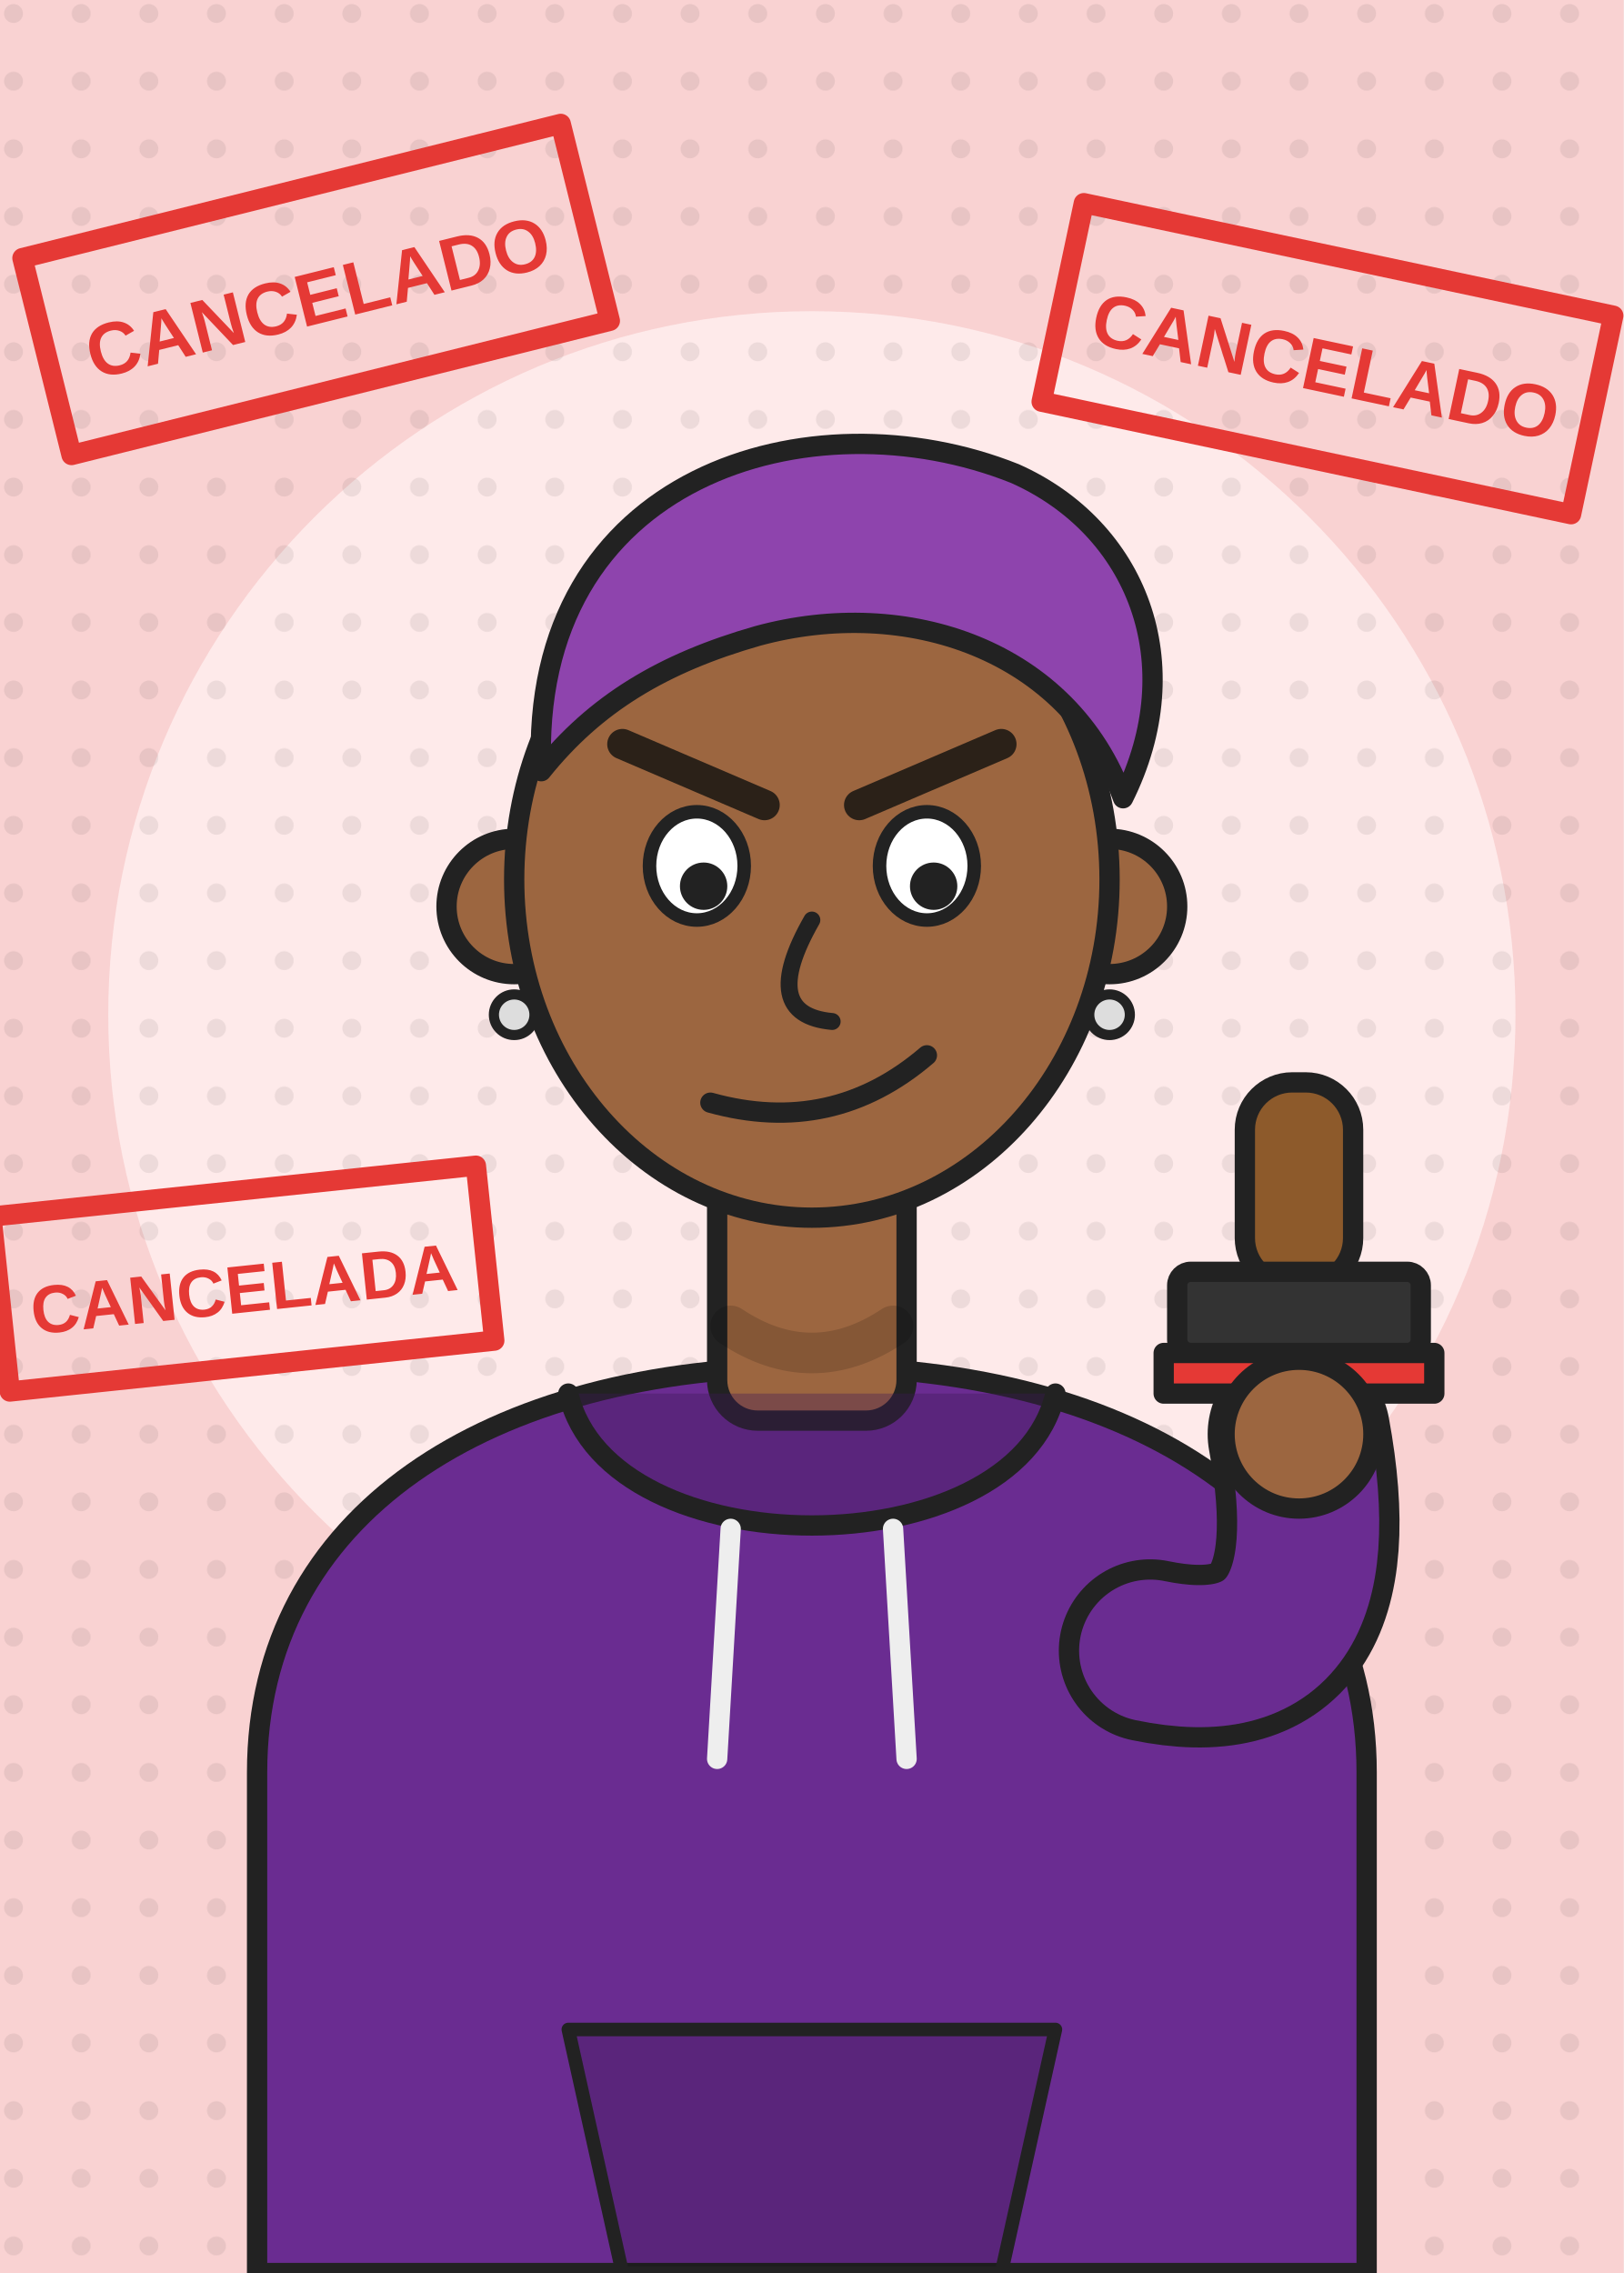
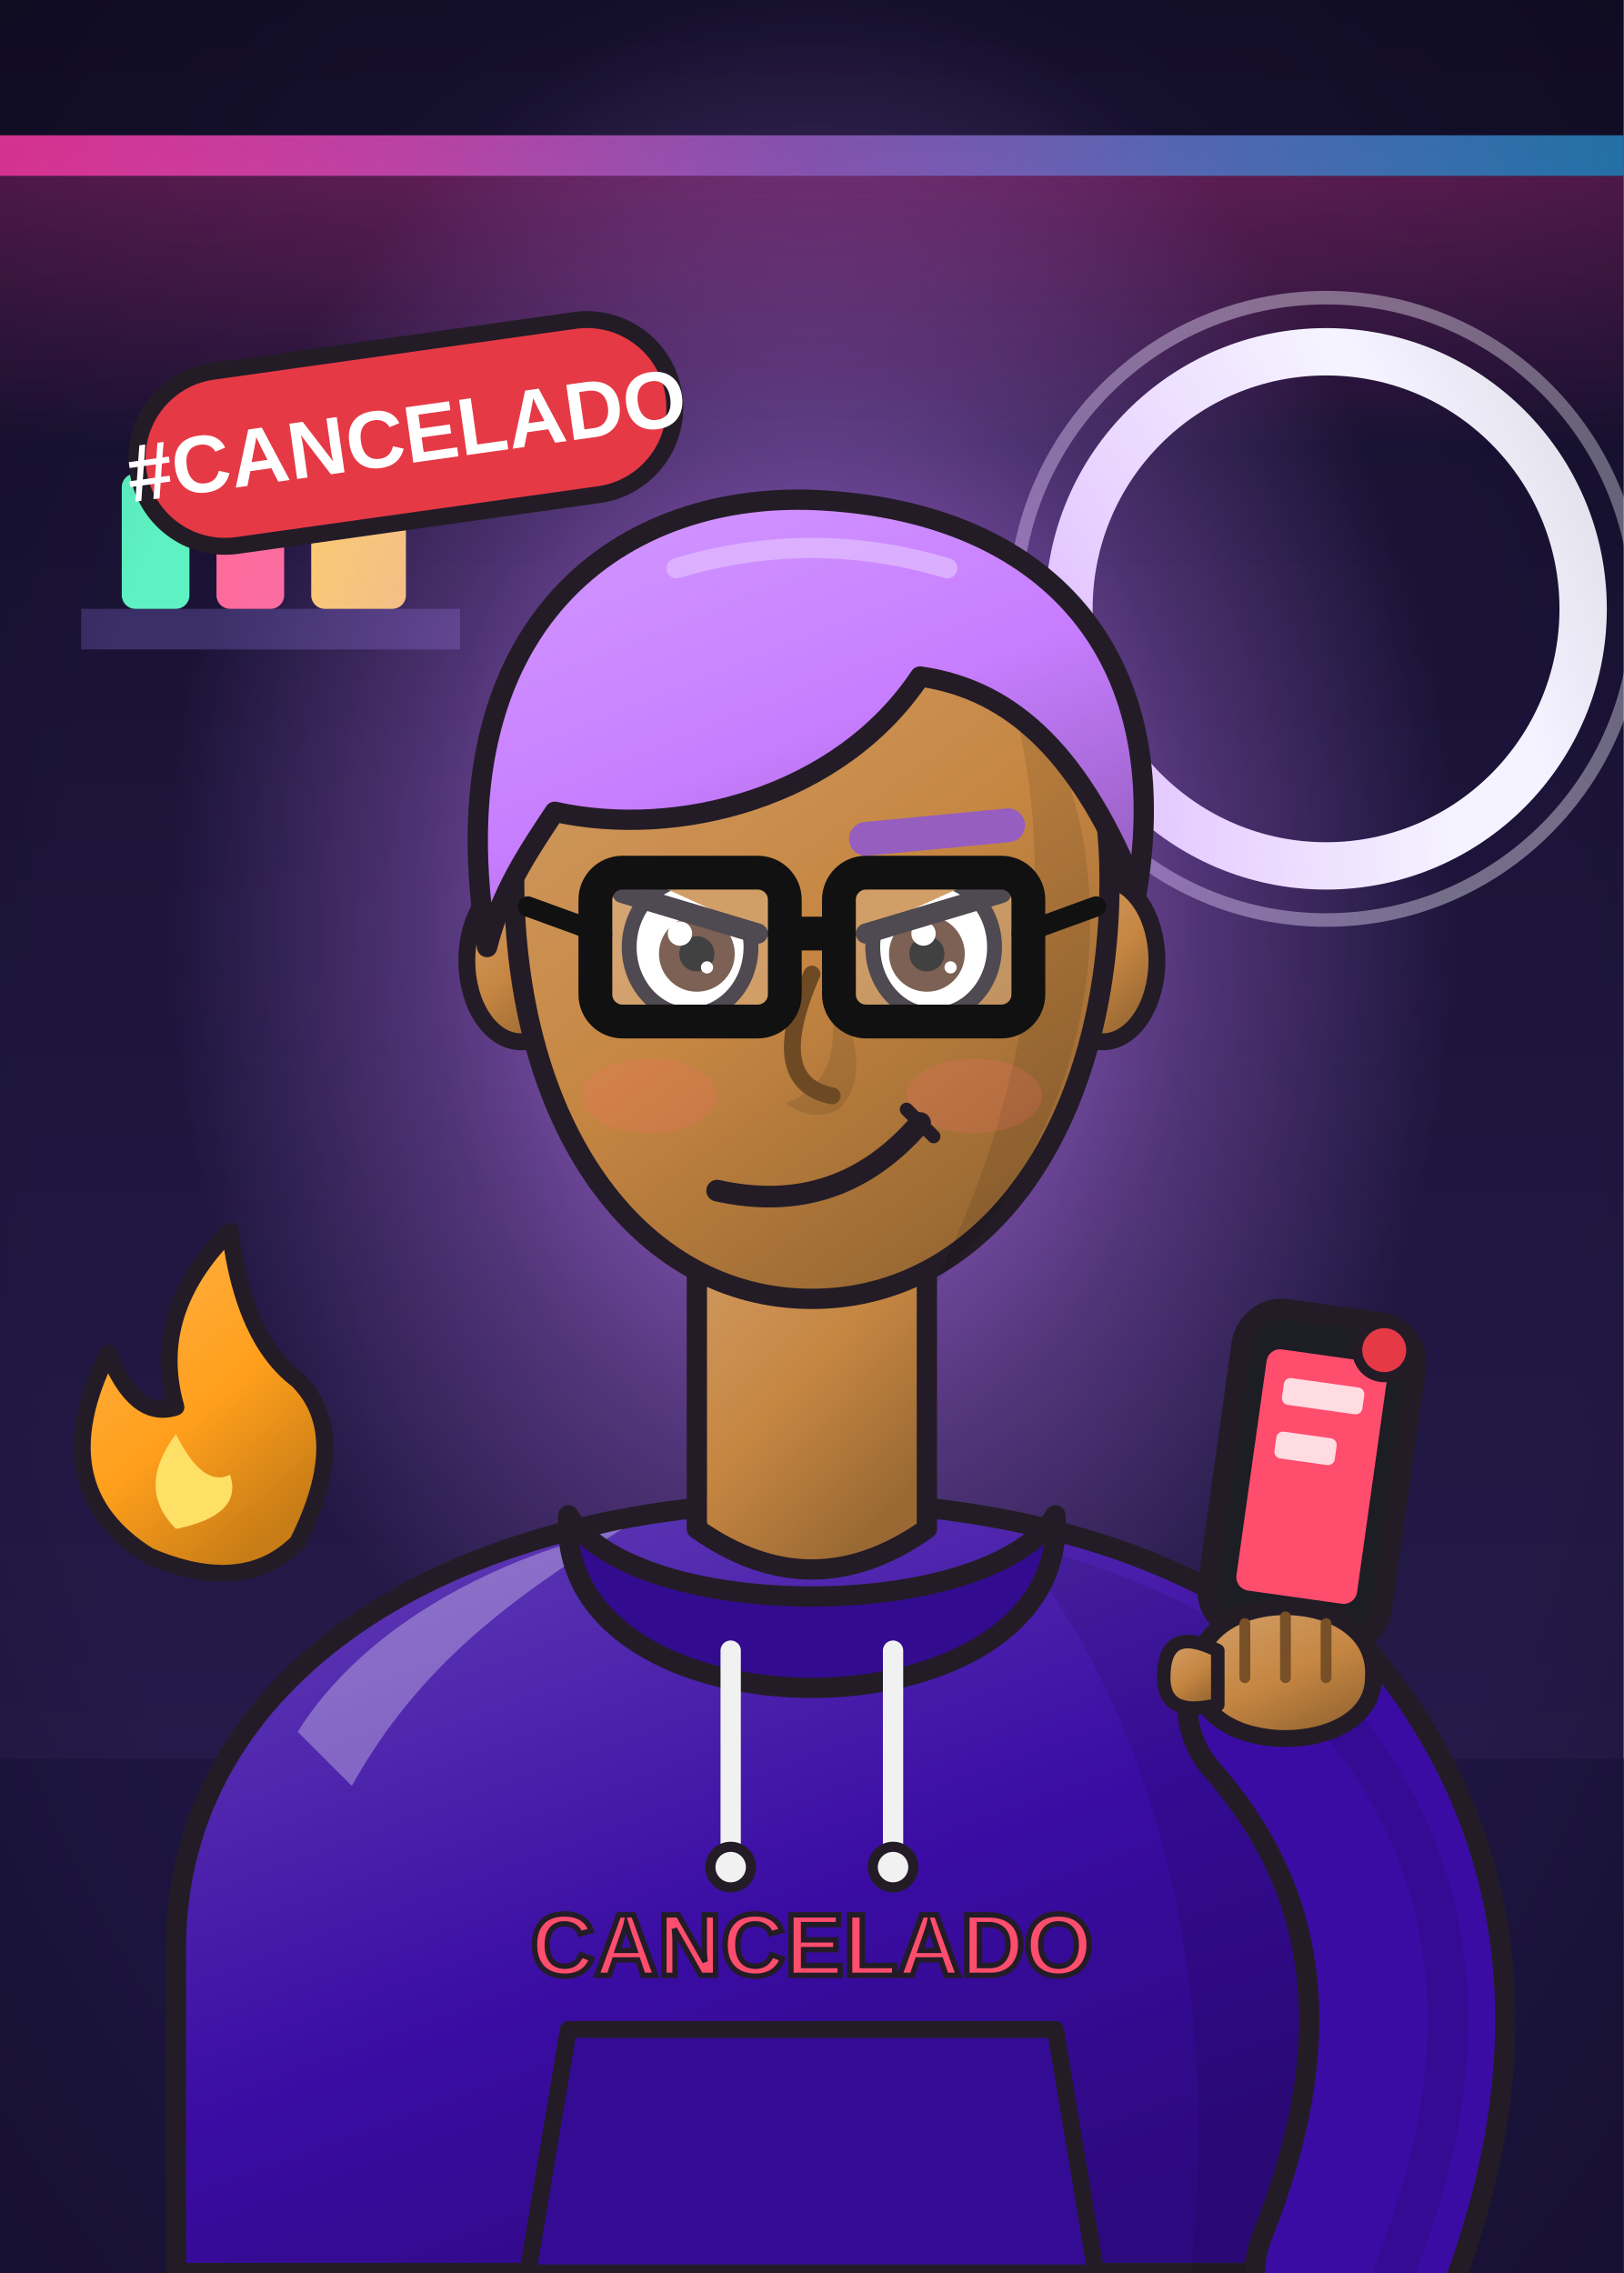
<svg xmlns="http://www.w3.org/2000/svg" viewBox="0 0 240 336" width="240" height="336">
  <defs>
-     <pattern id="dots" width="10" height="10" patternUnits="userSpaceOnUse">
-       <circle cx="2" cy="2" r="1.4" fill="#000" fill-opacity=".07" />
-     </pattern>
-     <pattern id="plaid" width="24" height="24" patternUnits="userSpaceOnUse">
-       <rect width="24" height="24" fill="#c0392b" />
-       <rect width="24" height="8" fill="#2c3e50" fill-opacity=".6" />
-       <rect width="8" height="24" fill="#2c3e50" fill-opacity=".6" />
-       <rect x="16" width="2" height="24" fill="#fff" fill-opacity=".4" />
-     </pattern>
-     <linearGradient id="tie" x1="0" y1="0" x2="1" y2="1">
-       <stop offset="0" stop-color="#ff5e8a" />
-       <stop offset=".25" stop-color="#ffb347" />
-       <stop offset=".5" stop-color="#ffe066" />
-       <stop offset=".75" stop-color="#5fd38d" />
-       <stop offset="1" stop-color="#5a8dee" />
+     <linearGradient id="lg0" x1="0" y1="0" x2="0" y2="1">
+       <stop offset="0" stop-color="#140f2b" />
+       <stop offset="1" stop-color="#2a1d52" />
+     </linearGradient>
+     <linearGradient id="lg1" x1="0" y1="0" x2="1" y2="0">
+       <stop offset="0" stop-color="#ff3cac" />
+       <stop offset="0.5" stop-color="#784ba0" />
+       <stop offset="1" stop-color="#2b86c5" />
+     </linearGradient>
+     <linearGradient id="lg2" x1="0" y1="0" x2="0" y2="1">
+       <stop offset="0" stop-color="#ff3cac" stop-opacity="0.3" />
+       <stop offset="1" stop-color="#ff3cac" stop-opacity="0" />
+     </linearGradient>
+     <radialGradient id="glowc77dff" cx="0.5" cy="0.4" r="0.4">
+       <stop offset="0" stop-color="#c77dff" stop-opacity="0.9" />
+       <stop offset="0.6" stop-color="#c77dff" stop-opacity="0.3" />
+       <stop offset="1" stop-color="#c77dff" stop-opacity="0" />
+     </radialGradient>
+     <radialGradient id="vignette" cx="0.5" cy="0.5" r="0.8">
+       <stop offset="0.6" stop-color="#000000" stop-opacity="0" />
+       <stop offset="1" stop-color="#000000" stop-opacity="0.3" />
+     </radialGradient>
+     <linearGradient id="litc77dff" x1="0" y1="0" x2="0.6" y2="1">
+       <stop offset="0" stop-color="#d39aff" />
+       <stop offset="0.6" stop-color="#c77dff" />
+       <stop offset="1" stop-color="#9b62c7" />
+     </linearGradient>
+     <linearGradient id="lit3a0ca3" x1="0" y1="0" x2="0.6" y2="1">
+       <stop offset="0" stop-color="#6541b7" />
+       <stop offset="0.6" stop-color="#3a0ca3" />
+       <stop offset="1" stop-color="#2d097f" />
+     </linearGradient>
+     <linearGradient id="litc68642" x1="0" y1="0" x2="0.6" y2="1">
+       <stop offset="0" stop-color="#d3a16c" />
+       <stop offset="0.6" stop-color="#c68642" />
+       <stop offset="1" stop-color="#9a6933" />
+     </linearGradient>
+     <linearGradient id="litff9f1c" x1="0" y1="0" x2="0.6" y2="1">
+       <stop offset="0" stop-color="#ffb44e" />
+       <stop offset="0.6" stop-color="#ff9f1c" />
+       <stop offset="1" stop-color="#c77c16" />
    </linearGradient>
  </defs>
-   <rect width="240" height="336" fill="#f9d2d2" />
-   <circle cx="120" cy="150" r="104" fill="#fff0f0" fill-opacity=".8" />
-   <rect width="240" height="336" fill="url(#dots)" />
-   <g stroke="#222" stroke-width="3" stroke-linejoin="round" stroke-linecap="round">
-     <g transform="rotate(-14 46 44)">
-       <rect x="6" y="28" width="82" height="30" fill="none" stroke="#e53935" stroke-width="3" />
-       <text x="47" y="48" font-size="11" fill="#e53935" stroke="none" text-anchor="middle" font-family="Arial, Helvetica, sans-serif" font-weight="bold">CANCELADO</text>
-     </g>
-     <g transform="rotate(12 196 54)">
-       <rect x="156" y="38" width="80" height="30" fill="none" stroke="#e53935" stroke-width="3" />
-       <text x="196" y="58" font-size="11" fill="#e53935" stroke="none" text-anchor="middle" font-family="Arial, Helvetica, sans-serif" font-weight="bold">CANCELADO</text>
-     </g>
-     <g transform="rotate(-6 36 190)">
-       <rect x="0" y="176" width="72" height="26" fill="none" stroke="#e53935" stroke-width="3" />
-       <text x="36" y="194" font-size="10" fill="#e53935" stroke="none" text-anchor="middle" font-family="Arial, Helvetica, sans-serif" font-weight="bold">CANCELADA</text>
-     </g>
-     <path d="M38,336 L38,262 C38,224 72,202 120,202 C168,202 202,224 202,262 L202,336 Z" fill="#6a2c91" />
-     <rect x="106" y="166" width="28" height="44" rx="6" fill="#9c6640" />
-     <path d="M108,196 Q120,204 132,196" fill="none" stroke="#000" stroke-opacity=".15" stroke-width="6" />
-     <path d="M84,206 C90,232 150,232 156,206" fill="#3d1857" fill-opacity=".35" />
-     <path d="M108,226 L106,260 M132,226 L134,260" fill="none" stroke="#eee" stroke-width="3" />
-     <path d="M84,300 L156,300 L148,336 L92,336 Z" fill="#000" fill-opacity=".15" stroke-width="2" />
-     <circle cx="76" cy="134" r="10" fill="#9c6640" />
-     <circle cx="164" cy="134" r="10" fill="#9c6640" />
-     <ellipse cx="120" cy="130" rx="44" ry="50" fill="#9c6640" />
-     <ellipse cx="103" cy="128" rx="7" ry="8" fill="#fff" stroke-width="2" />
-     <circle cx="104" cy="131" r="3.5" fill="#222" stroke="none" />
-     <ellipse cx="137" cy="128" rx="7" ry="8" fill="#fff" stroke-width="2" />
-     <circle cx="138" cy="131" r="3.5" fill="#222" stroke="none" />
-     <path d="M92,110 L113,119 M127,119 L148,110" stroke="#2b2118" stroke-width="4.5" />
-     <path d="M120,136 Q112,150 123,151" fill="none" stroke-width="2.5" />
-     <path d="M105,163 Q123,168 137,156" fill="none" />
-     <path d="M80,114 C78,70 120,58 150,70 C168,78 176,98 166,118 C158,96 134,88 112,94 C98,98 88,104 80,114 Z" fill="#8e44ad" />
-     <circle cx="164" cy="150" r="3" fill="#ddd" stroke-width="1.5" />
-     <circle cx="76" cy="150" r="3" fill="#ddd" stroke-width="1.5" />
-     <path d="M170,244 Q199,250 192,212" fill="none" stroke="#222" stroke-width="27" />
-     <path d="M170,244 Q199,250 192,212" fill="none" stroke="#6a2c91" stroke-width="21" />
-     <rect x="184" y="160" width="16" height="30" rx="7" fill="#8d5a2b" />
-     <rect x="174" y="188" width="36" height="12" rx="2" fill="#333" />
-     <rect x="172" y="200" width="40" height="6" fill="#e53935" />
-     <circle cx="192" cy="212" r="11" fill="#9c6640" />
+   <rect x="0" y="0" width="240" height="336" fill="url(#lg0)" stroke-linejoin="round" />
+   <rect x="0" y="20" width="240" height="6" fill="url(#lg1)" stroke-linejoin="round" />
+   <rect x="0" y="26" width="240" height="40" fill="url(#lg2)" stroke-linejoin="round" />
+   <rect x="12" y="90" width="56" height="6" fill="#3a2f66" stroke-linejoin="round" />
+   <rect x="18" y="70" width="10" height="20" rx="2" fill="#5ef2c2" stroke-linejoin="round" />
+   <rect x="32" y="74" width="10" height="16" rx="2" fill="#ff6b9a" stroke-linejoin="round" />
+   <rect x="46" y="66" width="14" height="24" rx="2" fill="#ffd166" stroke-linejoin="round" />
+   <circle cx="196" cy="90" r="38" fill="none" stroke="#f5f3ff" stroke-width="7" />
+   <circle cx="196" cy="90" r="46" fill="none" stroke="#f5f3ff" stroke-width="2" stroke-opacity="0.4" />
+   <rect x="0" y="260" width="240" height="76" fill="#1d1540" stroke-linejoin="round" />
+   <rect x="0" y="0" width="240" height="336" fill="url(#glowc77dff)" stroke-linejoin="round" />
+   <rect x="0" y="0" width="240" height="336" fill="url(#vignette)" stroke-linejoin="round" />
+   <path d="M26,336 L26,288 C26,248 66,222 120,222 C174,222 214,248 214,288 L214,336 Z" fill="url(#lit3a0ca3)" stroke="#231c26" stroke-width="3" stroke-linejoin="round" stroke-linecap="round" />
+   <path d="M150,228 C190,238 214,262 214,292 V336 H176 C180,300 174,258 150,228 Z" fill="#000000" fill-opacity="0.1" />
+   <path d="M44,256 C54,240 74,230 92,226 C76,236 62,246 52,264 Z" fill="#ffffff" fill-opacity="0.3" />
+   <path d="M103,170 L103,226 Q120,238 137,226 L137,170 Z" fill="url(#litc68642)" stroke="#231c26" stroke-width="3" stroke-linejoin="round" stroke-linecap="round" />
+   <path d="M103,176 Q120,206 137,176 L137,170 L103,170 Z" fill="#000000" fill-opacity="0.2" />
+   <path d="M84,224 C82,258 158,258 156,224 C146,240 94,240 84,224 Z" fill="#330b8f" stroke="#231c26" stroke-width="3" stroke-linejoin="round" stroke-linecap="round" />
+   <path d="M108,244 V274 M132,244 V274" fill="none" stroke="#f1f1f1" stroke-width="3" stroke-linecap="round" stroke-linejoin="round" />
+   <circle cx="108" cy="276" r="3" fill="#f1f1f1" stroke="#231c26" stroke-width="1.5" />
+   <circle cx="132" cy="276" r="3" fill="#f1f1f1" stroke="#231c26" stroke-width="1.5" />
+   <path d="M78,336 L84,300 H156 L162,336 Z" fill="#340b93" stroke="#231c26" stroke-width="2.5" stroke-linejoin="round" stroke-linecap="round" />
+   <text x="120" y="292" font-size="13" fill="#ff4d6d" font-family="Arial, Helvetica, sans-serif" font-weight="bold" text-anchor="middle" stroke="#231c26" stroke-width="0.8">CANCELADO</text>
+   <ellipse cx="77" cy="142" rx="8" ry="12" fill="url(#litc68642)" stroke="#231c26" stroke-width="2.5" />
+   <ellipse cx="163" cy="142" rx="8" ry="12" fill="url(#litc68642)" stroke="#231c26" stroke-width="2.5" />
+   <path d="M79,136 Q74,142 79,148 M161,136 Q166,142 161,148" fill="none" stroke="#8b5e2e" stroke-width="2" stroke-linecap="round" stroke-linejoin="round" />
+   <path d="M76,130 C76,96 96,84 120,84 C144,84 164,96 164,130 C164,166 146,192 120,192 C94,192 76,166 76,130 Z" fill="url(#litc68642)" stroke="#231c26" stroke-width="3" stroke-linejoin="round" stroke-linecap="round" />
+   <path d="M148,98 C166,118 168,160 138,190 C152,162 158,128 148,98 Z" fill="#000000" fill-opacity="0.1" />
+   <path d="M92,96 C100,90 110,88 120,88 C104,92 96,100 92,112 Z" fill="#ffffff" fill-opacity="0.4" />
+   <ellipse cx="96" cy="162" rx="10" ry="5.5" fill="#ff6b6b" fill-opacity="0.2" />
+   <ellipse cx="144" cy="162" rx="10" ry="5.5" fill="#ff6b6b" fill-opacity="0.2" />
+   <ellipse cx="102" cy="140" rx="9" ry="10" fill="#ffffff" stroke="#231c26" stroke-width="2.2" />
+   <circle cx="103" cy="141" r="5.6" fill="#5b3a29" />
+   <circle cx="103" cy="141" r="2.6" fill="#111111" />
+   <circle cx="100.5" cy="138" r="1.8" fill="#ffffff" />
+   <circle cx="104.5" cy="143" r="0.9" fill="#ffffff" />
+   <path d="M91,128 L113,128 L113,138 Z" fill="#c68642" stroke="#231c26" stroke-width="0" stroke-linejoin="round" stroke-linecap="round" />
+   <path d="M92,132 L112,138" fill="none" stroke="#231c26" stroke-width="3" stroke-linecap="round" stroke-linejoin="round" />
+   <ellipse cx="138" cy="140" rx="9" ry="10" fill="#ffffff" stroke="#231c26" stroke-width="2.2" />
+   <circle cx="137" cy="141" r="5.6" fill="#5b3a29" />
+   <circle cx="137" cy="141" r="2.6" fill="#111111" />
+   <circle cx="136.5" cy="138" r="1.8" fill="#ffffff" />
+   <circle cx="140.5" cy="143" r="0.9" fill="#ffffff" />
+   <path d="M127,128 L149,128 L127,138 Z" fill="#c68642" stroke="#231c26" stroke-width="0" stroke-linejoin="round" stroke-linecap="round" />
+   <path d="M128,138 L148,132" fill="none" stroke="#231c26" stroke-width="3" stroke-linecap="round" stroke-linejoin="round" />
+   <path d="M91,116 Q102,108 112,114 M128,124 L149,122" fill="none" stroke="#955ebf" stroke-width="5" stroke-linecap="round" stroke-linejoin="round" />
+   <path d="M122,144 Q130,158 124,164 Q120,166 116,163 Q126,160 122,144 Z" fill="#000000" fill-opacity="0.1" />
+   <path d="M120,144 Q113,160 123,162" fill="none" stroke="#6d4a24" stroke-width="2.5" stroke-linecap="round" stroke-linejoin="round" />
+   <path d="M106,176 Q124,180 136,166" fill="none" stroke="#231c26" stroke-width="3.2" stroke-linecap="round" stroke-linejoin="round" />
+   <path d="M134,164 l4,4" fill="none" stroke="#231c26" stroke-width="2" stroke-linecap="round" stroke-linejoin="round" />
+   <path d="M72,140 C64,92 92,72 122,74 C154,76 174,96 168,132 C160,112 150,102 136,100 C124,118 100,124 82,120 C78,126 74,132 72,140 Z" fill="url(#litc77dff)" stroke="#231c26" stroke-width="3" stroke-linejoin="round" stroke-linecap="round" />
+   <path d="M100,84 Q120,78 140,84" fill="none" stroke="#e0b8ff" stroke-width="3" stroke-linecap="round" stroke-linejoin="round" stroke-opacity="0.8" />
+   <path d="M89,138 L78,134 M151,138 L162,134" fill="none" stroke="#111111" stroke-width="3" stroke-linecap="round" stroke-linejoin="round" />
+   <rect x="88" y="129" width="28" height="22" rx="4" fill="#ffffff" stroke="#111111" stroke-width="5" stroke-linejoin="round" fill-opacity="0.2" />
+   <rect x="124" y="129" width="28" height="22" rx="4" fill="#ffffff" stroke="#111111" stroke-width="5" stroke-linejoin="round" fill-opacity="0.2" />
+   <path d="M116,138 H124" fill="none" stroke="#111111" stroke-width="5" stroke-linecap="round" stroke-linejoin="round" />
+   <path d="M200,336 Q220,286 190,252" fill="none" stroke="#231c26" stroke-width="32" stroke-linecap="round" stroke-linejoin="round" />
+   <path d="M200,336 Q220,286 190,252" fill="none" stroke="#3a0ca3" stroke-width="26" stroke-linecap="round" stroke-linejoin="round" />
+   <path d="M200,336 Q220,286 190,252" fill="none" stroke="#2e0a82" stroke-width="6" stroke-linecap="round" stroke-linejoin="round" stroke-opacity="0.5" transform="translate(6 0)" />
+   <g transform="rotate(8 190 246)">
+     <rect x="177" y="194" width="26" height="48" rx="6" fill="#1d1d24" stroke="#231c26" stroke-width="3" stroke-linejoin="round" />
+     <rect x="181" y="200" width="18" height="36" rx="2" fill="#ff4d6d" stroke-linejoin="round" />
+     <rect x="184" y="204" width="12" height="4" rx="1" fill="#ffffff" stroke-linejoin="round" fill-opacity="0.8" />
+     <rect x="184" y="212" width="9" height="4" rx="1" fill="#ffffff" stroke-linejoin="round" fill-opacity="0.8" />
+     <circle cx="198" cy="198" r="4" fill="#e63946" stroke="#231c26" stroke-width="1.5" />
  </g>
+   <g>
+     <path d="M177,248 C176,234 204,234 203,248 C203,260 177,260 177,248 Z" fill="url(#litc68642)" stroke="#231c26" stroke-width="2.5" stroke-linejoin="round" stroke-linecap="round" />
+     <path d="M184,240 V248 M190,239 V248 M196,240 V248" fill="none" stroke="#775028" stroke-width="1.6" stroke-linecap="round" stroke-linejoin="round" />
+     <path d="M180,244 q-8,-4 -8,4 q0,6 8,4 Z" fill="url(#litc68642)" stroke="#231c26" stroke-width="2" stroke-linejoin="round" stroke-linecap="round" />
+   </g>
+   <g transform="rotate(-8 60 64)">
+     <rect x="20" y="51" width="80" height="26" rx="13" fill="#e63946" stroke="#231c26" stroke-width="2.5" stroke-linejoin="round" />
+     <text x="60" y="68.5" font-size="12" fill="#ffffff" font-family="Arial, Helvetica, sans-serif" font-weight="bold" text-anchor="middle">#CANCELADO</text>
+   </g>
+   <path d="M22,230 q-16,-10 -6,-30 q4,10 10,8 q-4,-14 8,-26 q2,16 10,22 q8,8 0,24 q-8,8 -22,2 Z" fill="url(#litff9f1c)" stroke="#231c26" stroke-width="2.5" stroke-linejoin="round" stroke-linecap="round" />
+   <path d="M26,226 q-6,-6 0,-14 q4,8 8,6 q2,6 -8,8 Z" fill="#ffe066" />
</svg>
